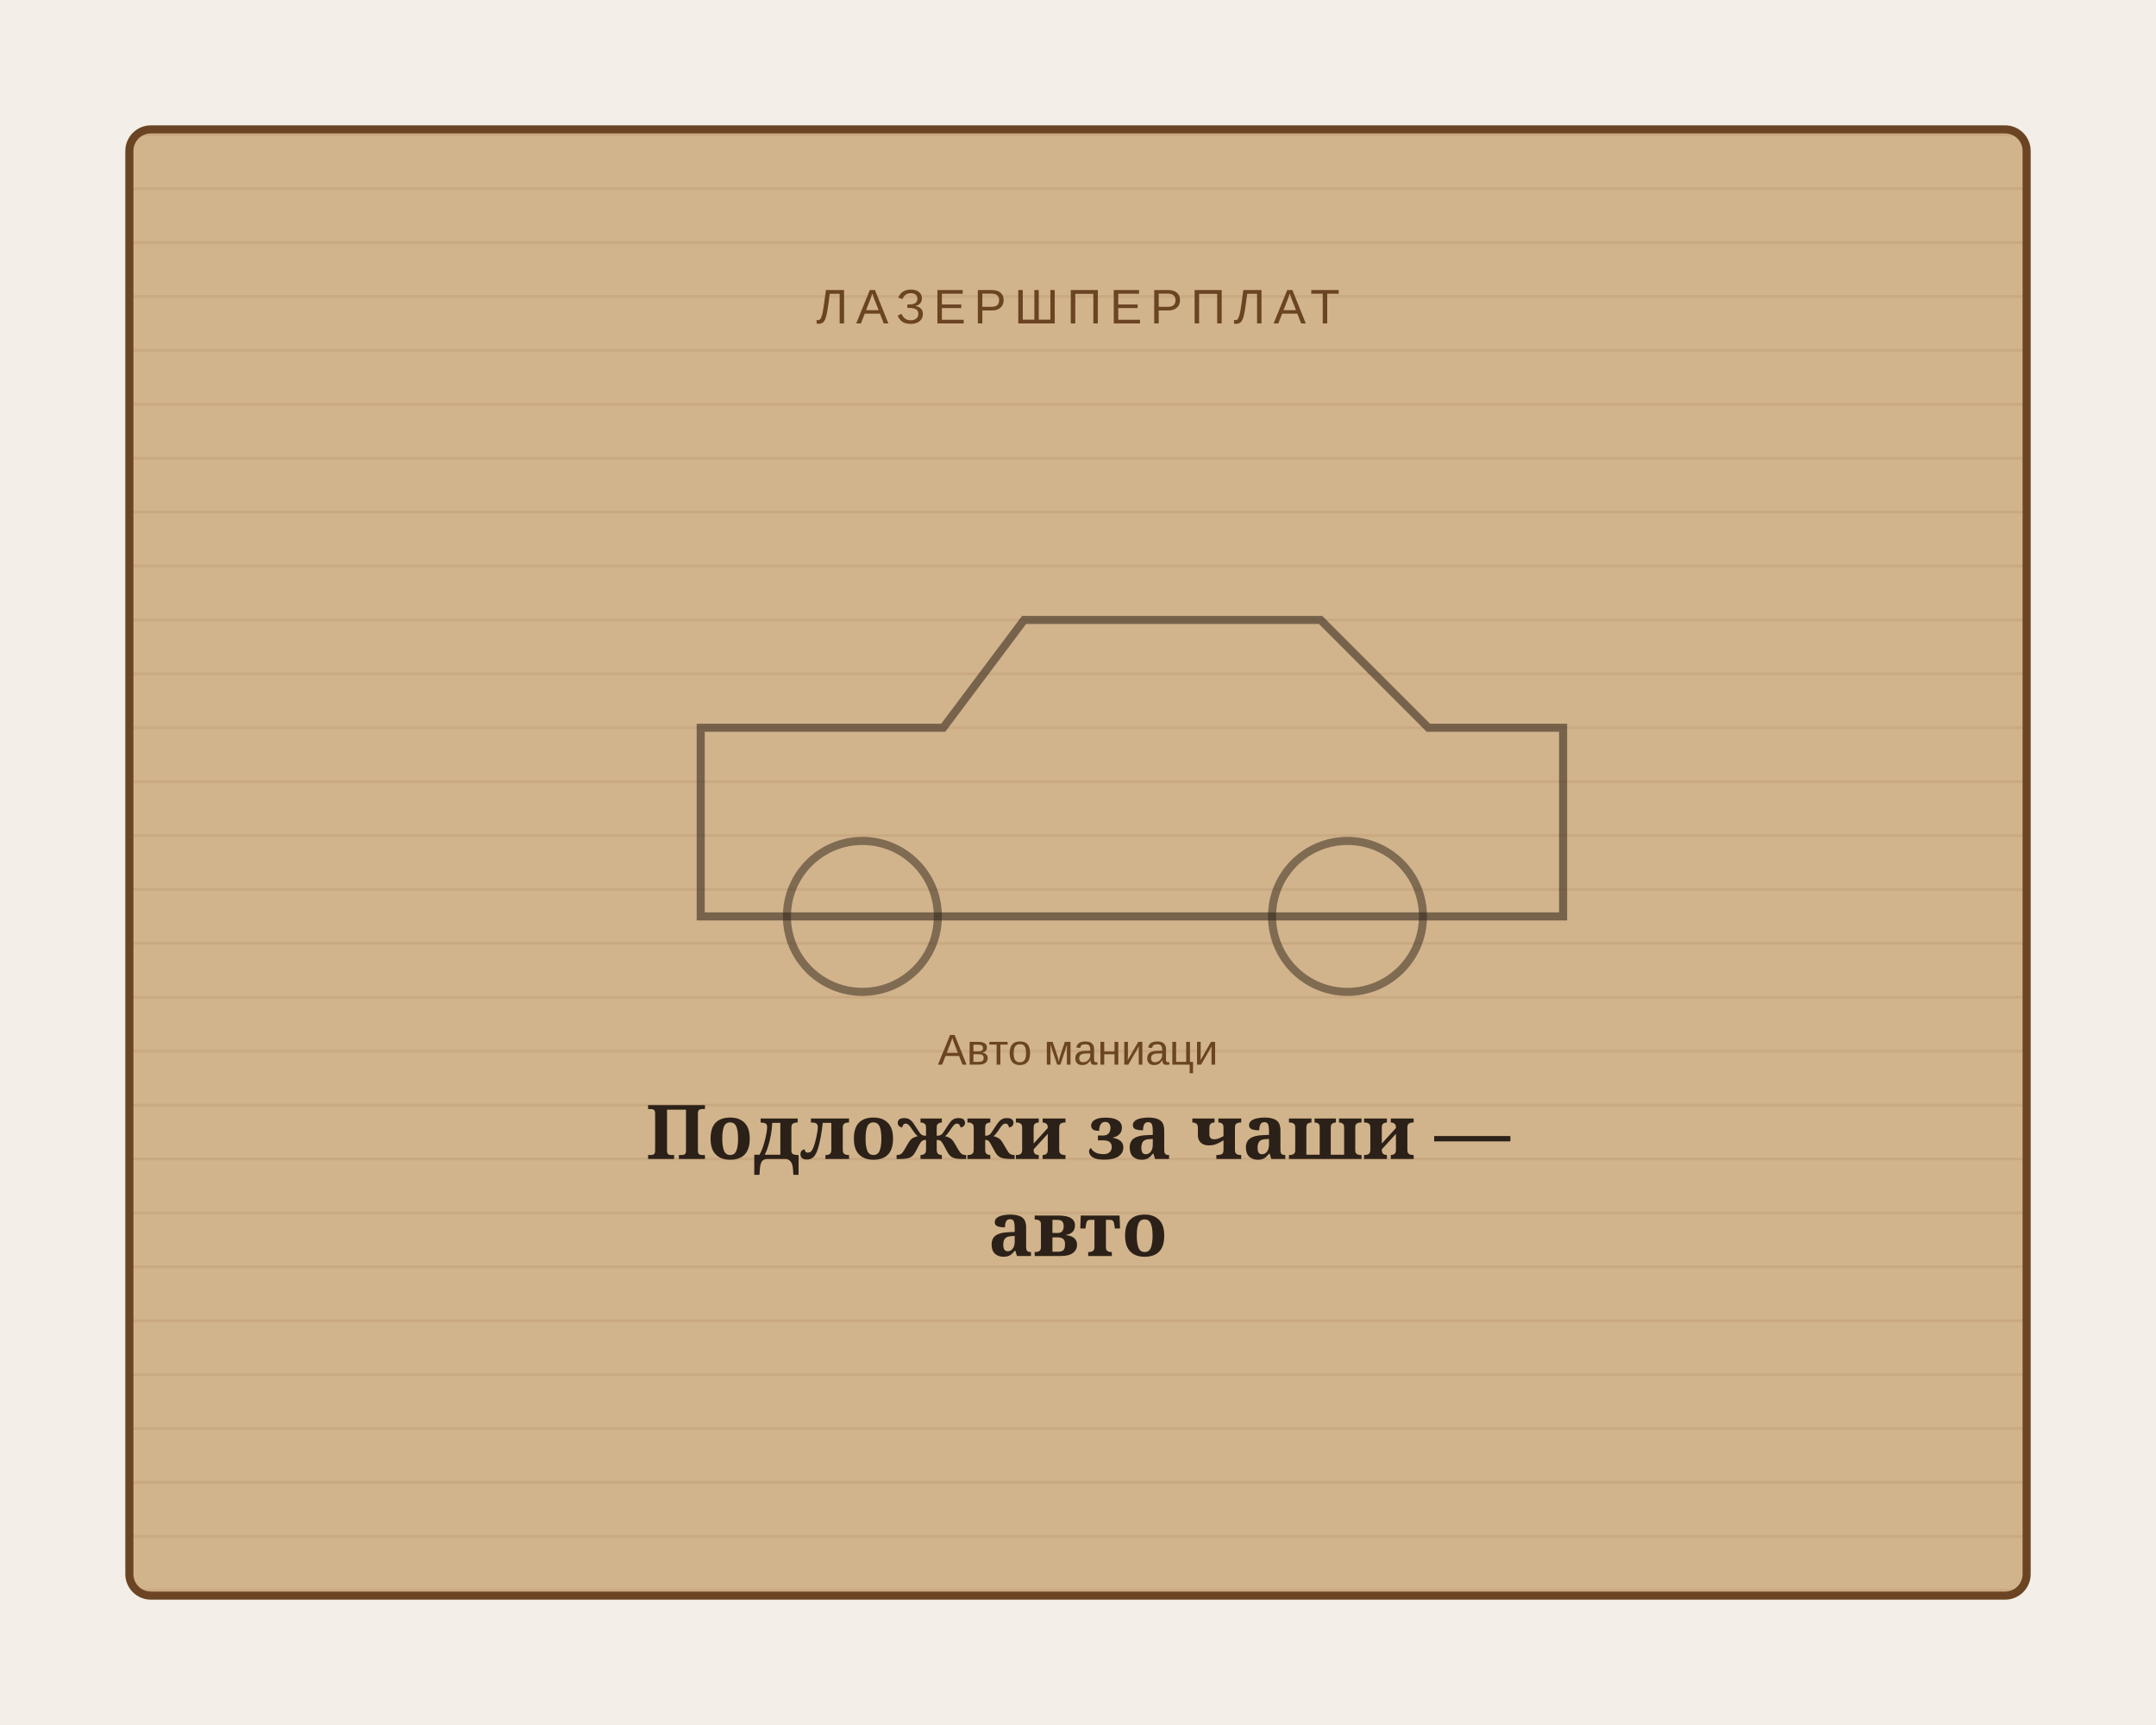
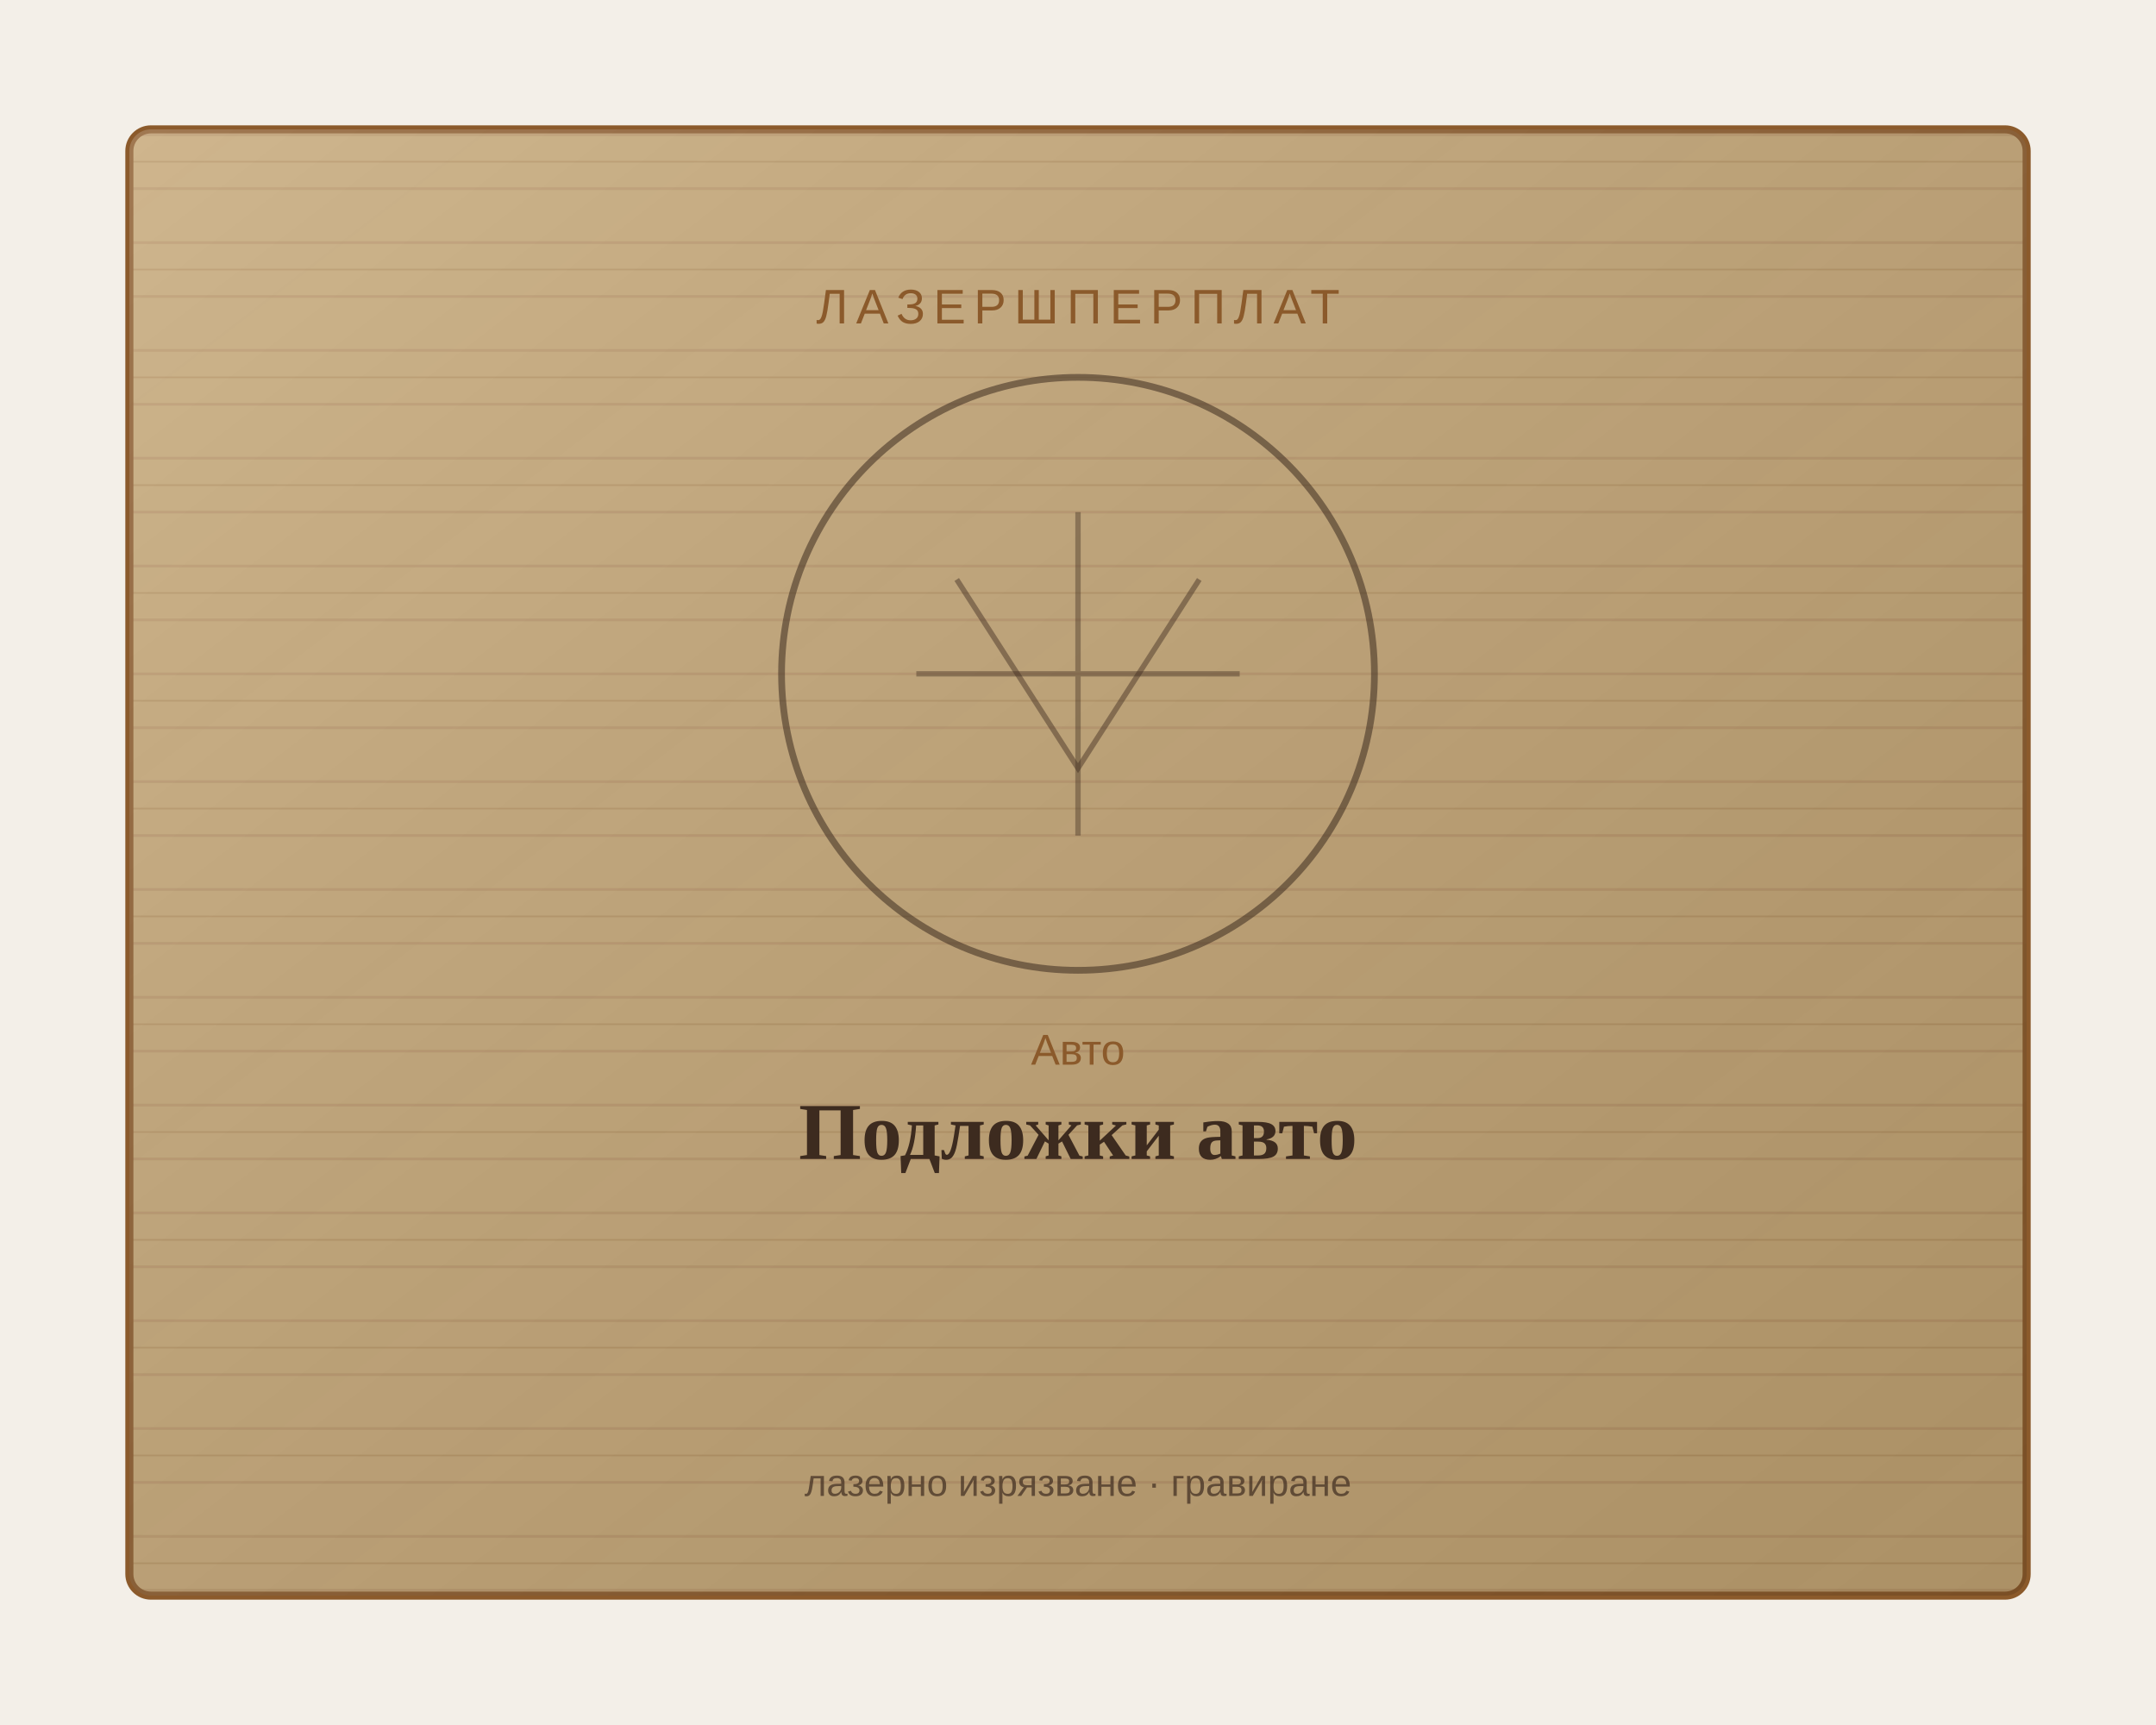
<svg xmlns="http://www.w3.org/2000/svg" width="800" height="640" viewBox="0 0 800 640">
  <defs>
-     <pattern id="grain6" width="40" height="40" patternUnits="userSpaceOnUse">
-       <rect width="40" height="40" fill="#d2b48c" />
-       <path d="M0 10 H40 M0 30 H40" stroke="#b8956c" stroke-width="1" opacity="0.35" />
+     <pattern id="grain90" width="40" height="40" patternUnits="userSpaceOnUse">
+       <rect width="40" height="40" fill="#c4a574" />
+       <path d="M0 10 H40 M0 30 H40" stroke="#a67c52" stroke-width="1" opacity="0.35" />
+       <path d="M0 20 H40" stroke="#8b5a2b" stroke-width="0.6" opacity="0.25" />
    </pattern>
+     <linearGradient id="shade90" x1="0" y1="0" x2="1" y2="1">
+       <stop offset="0%" stop-color="#ffffff" stop-opacity="0.18" />
+       <stop offset="100%" stop-color="#000000" stop-opacity="0.12" />
+     </linearGradient>
  </defs>
  <rect width="800" height="640" fill="#f3efe8" />
-   <rect x="48" y="48" width="704" height="544" rx="8" fill="url(#grain6)" stroke="#6b4423" stroke-width="3" />
-   <path d="M260 270h90l30-40h110l40 40h50v70H260z" fill="none" stroke="#2c2118" stroke-width="3" opacity="0.55" />
-   <circle cx="320" cy="340" r="28" fill="none" stroke="#2c2118" stroke-width="3" opacity="0.5" />
-   <circle cx="500" cy="340" r="28" fill="none" stroke="#2c2118" stroke-width="3" opacity="0.5" />
-   <text x="400" y="120" text-anchor="middle" font-family="Segoe UI, Arial, sans-serif" font-size="18" letter-spacing="3" fill="#6b4423">ЛАЗЕРШПЕРПЛАТ</text>
-   <text x="400" y="395" text-anchor="middle" font-family="Segoe UI, Arial, sans-serif" font-size="16" fill="#6b4423">Авто маниаци</text>
-   <text x="400" y="430" text-anchor="middle" font-family="Georgia, serif" font-size="28" font-weight="700" fill="#2c2118">Подложки за чаши —</text>
-   <text x="400" y="466" text-anchor="middle" font-family="Georgia, serif" font-size="28" font-weight="700" fill="#2c2118">авто</text>
+   <rect x="48" y="48" width="704" height="544" rx="8" fill="url(#grain90)" stroke="#8b5a2b" stroke-width="3" />
+   <rect x="48" y="48" width="704" height="544" rx="8" fill="url(#shade90)" />
+   <circle cx="400" cy="250" r="110" fill="none" stroke="#3d2b1f" stroke-width="2.5" opacity="0.55" />
+   <path d="M340 250 H460 M400 190 V310" stroke="#3d2b1f" stroke-width="2" opacity="0.4" />
+   <path d="M355 215 L400 285 L445 215" fill="none" stroke="#3d2b1f" stroke-width="2" opacity="0.45" />
+   <text x="400" y="120" text-anchor="middle" font-family="Segoe UI, Arial, sans-serif" font-size="18" letter-spacing="3" fill="#8b5a2b">ЛАЗЕРШПЕРПЛАТ</text>
+   <text x="400" y="395" text-anchor="middle" font-family="Segoe UI, Arial, sans-serif" font-size="16" fill="#8b5a2b">Авто</text>
+   <text x="400" y="430" text-anchor="middle" font-family="Georgia, 'Times New Roman', serif" font-size="30" font-weight="700" fill="#3d2b1f">Подложки авто</text>
+   <text x="400" y="555" text-anchor="middle" font-family="Segoe UI, Arial, sans-serif" font-size="14" fill="#3d2b1f" opacity="0.7">лазерно изрязване · гравиране</text>
</svg>
